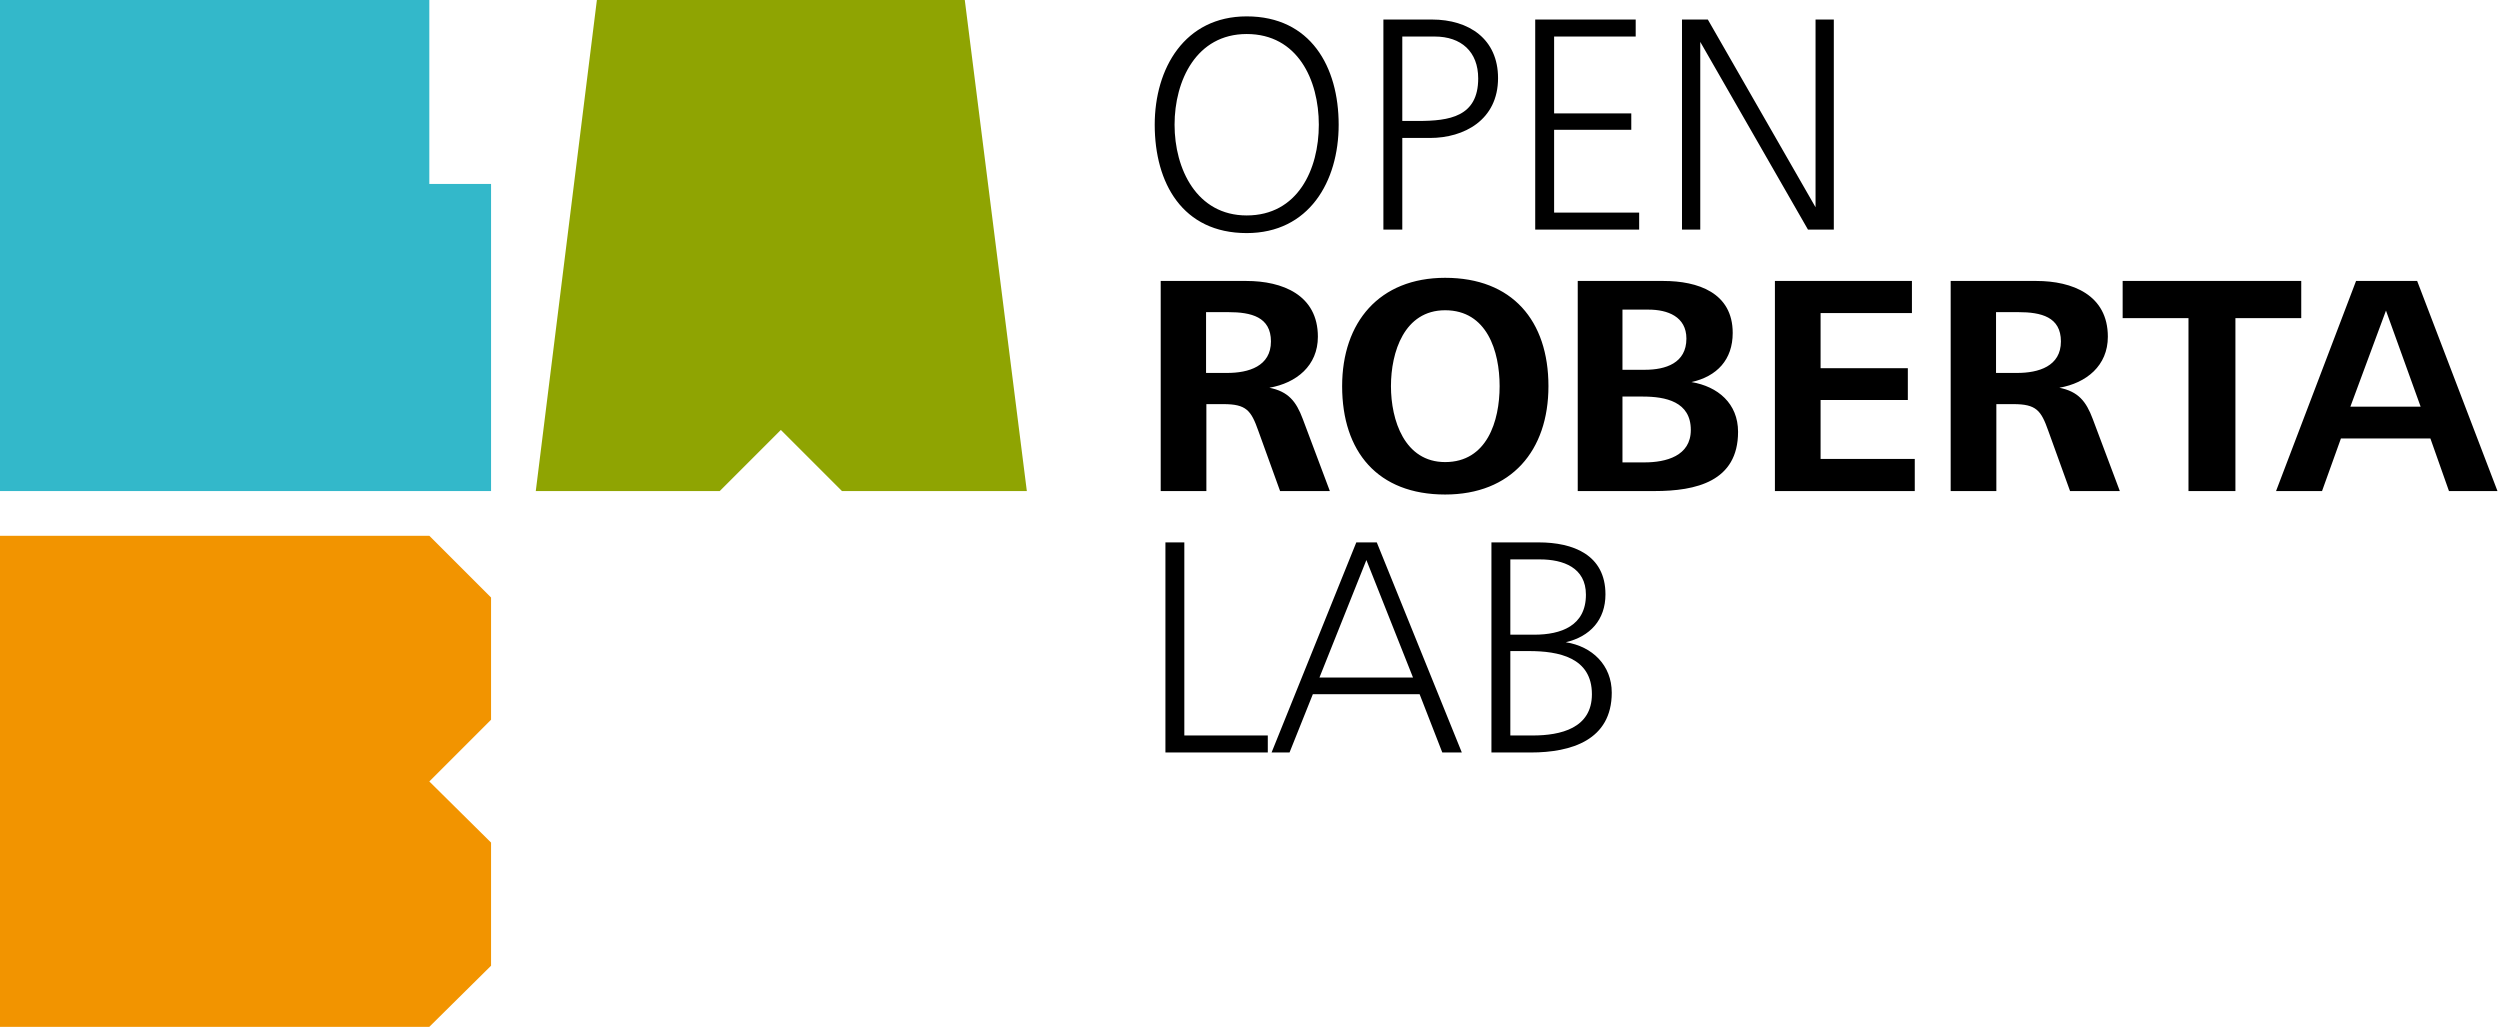
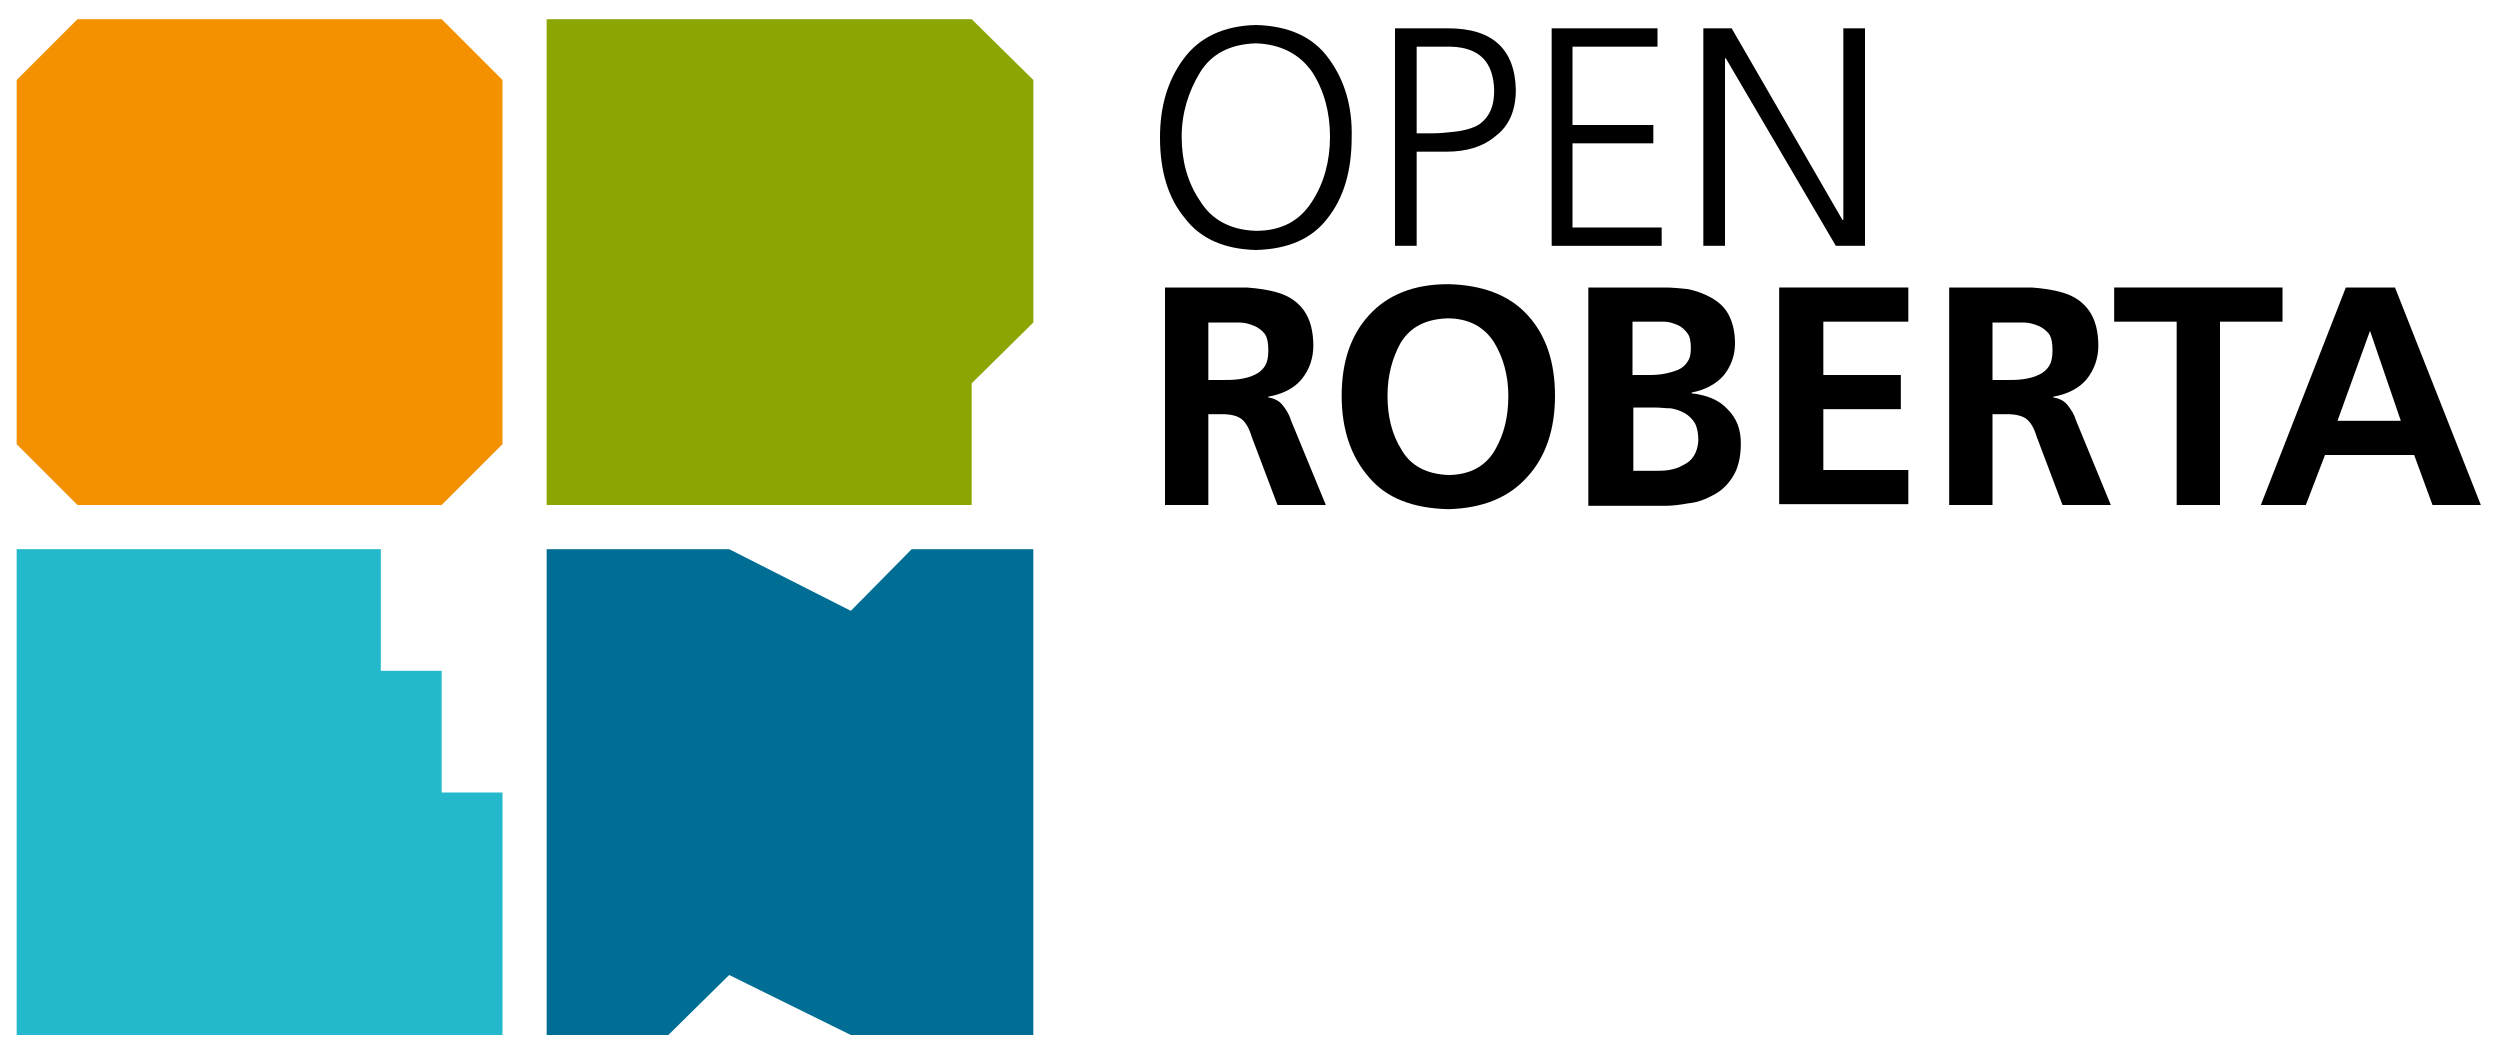
- <svg xmlns="http://www.w3.org/2000/svg" version="1.1" id="Ebene_1" x="0px" y="0px" viewBox="0 0 793.7 326" style="enable-background:new 0 0 793.7 326;" xml:space="preserve">
+ <svg xmlns="http://www.w3.org/2000/svg" version="1.1" id="Ebene_1" x="0px" y="0px" viewBox="0 0 300 126" style="enable-background:new 0 0 300 126;" xml:space="preserve">
  <style type="text/css">
- 	.st0{fill:#8FA402;}
- 	.st1{fill:#33B8CA;}
- 	.st2{fill:#F29400;}
+ 	.st0{fill:#F39100;}
+ 	.st1{fill:#24B8CD;}
+ 	.st2{fill:#006D94;}
+ 	.st3{fill:#8DA502;}
</style>
  <g>
-     <path d="M505.4,220.4c0,10.8-9.9,13.1-18.8,13.1h-7.1v-26.8h5.9C494.8,206.7,505.4,208.7,505.4,220.4 M503.5,188.8   c0,9.9-7.9,12.7-16.4,12.7h-7.6v-23.9h9.4C496.3,177.6,503.5,180.2,503.5,188.8 M511.7,219.9c0-8.7-6.2-14.7-14.6-16   c7.7-1.8,12.6-7.1,12.6-15.2c0-12.6-10.3-16.5-21.2-16.5h-15v66.7H486C498.8,238.9,511.7,235,511.7,219.9 M448.6,215.1h-29.7   l14.9-37.3L448.6,215.1z M464.1,238.9l-27-66.7h-6.5l-26.9,66.7h5.7l7.4-18.5h33.9l7.2,18.5H464.1z M402.5,238.9v-5.4H376v-61.3h-6   v66.7H402.5z" />
-     <path d="M768.5,129.1h-22.3l11.3-30.5L768.5,129.1z M792.9,155.9l-25.5-66.7H748l-25.4,66.7h14.6l6-16.7h28.4l5.9,16.7H792.9z    M730.6,101V89.2h-56.7V101h20.9v54.9h14.9V101H730.6z M654.3,108.4c0,7.9-7.1,10-13.9,10h-6.7V99.1h7.1   C648,99.1,654.3,100.6,654.3,108.4 M673,155.9l-8.6-22.9c-2.1-5.6-4.6-8.7-10.6-9.9c8.6-1.5,15.4-7,15.4-16.2   c0-13.3-11.3-17.7-22.7-17.7h-27.2v66.7h14.5v-27.6h5.4c7.3,0,8.8,2,11.1,8.5l6.9,19.1H673z M607.9,155.9v-10.2H578V127h27.7v-10.1   H578V99.4h29V89.2h-43.5v66.7H607.9z M536.8,136.5c0,8.3-7.9,10.3-14.7,10.3h-7v-20.9h6.4C528.8,125.9,536.8,127.5,536.8,136.5    M535.4,107.5c0,7.8-6.6,9.9-13.2,9.9h-7.1V98.3h8.3C529.4,98.3,535.4,100.5,535.4,107.5 M551.8,137.1c0-9-6.4-14.4-14.8-15.8   c8.1-1.8,13.1-7.1,13.1-15.6c0-12.8-11.1-16.5-22-16.5h-27.2v66.7h24.4C538.4,155.9,551.8,152.9,551.8,137.1 M476.1,122.6   c0,11.1-4,24.1-17.3,24.1c-12.9,0-17.2-13.3-17.2-24.1c0-10.8,4.2-24.1,17.2-24.1C472.1,98.5,476.1,111.5,476.1,122.6 M491.6,122.6   c0-20.8-11.5-34.4-32.8-34.4c-20.9,0-32.7,14.1-32.7,34.4c0,20.8,11.3,34.4,32.7,34.4C479.8,157,491.6,143.1,491.6,122.6    M403.5,108.4c0,7.9-7.1,10-13.9,10h-6.7V99.1h7.1C397.2,99.1,403.5,100.6,403.5,108.4 M422.2,155.9l-8.6-22.9   c-2.1-5.6-4.6-8.7-10.6-9.9c8.6-1.5,15.4-7,15.4-16.2c0-13.3-11.3-17.7-22.7-17.7h-27.2v66.7H383v-27.6h5.4c7.3,0,8.8,2,11.1,8.5   l6.9,19.1H422.2z" />
-     <path d="M582.2,72.9V6.2h-5.8v59.6L542.2,6.2H534v66.7h5.8V13.3L574,72.9H582.2z M520.4,72.9v-5.4h-27V41.2h24.5V36h-24.5V11.6   h25.9V6.2h-31.9v66.7H520.4z M469.3,24.9c0,12.2-9.2,13.5-19.1,13.5h-5V11.6h10.3C463.9,11.6,469.3,16.4,469.3,24.9 M475.6,24.8   c0-12.4-9.2-18.6-21-18.6h-15.4v66.7h6V43.8h8.8C464.8,43.8,475.6,38.1,475.6,24.8 M418.7,39.6c0,14.2-6.7,28.8-22.9,28.8   c-15.9,0-22.9-14.8-22.9-28.8s6.9-28.8,22.9-28.8C412,10.8,418.7,25.4,418.7,39.6 M425,39.6c0-18.4-8.9-34.4-29.2-34.4   c-19.7,0-29.2,16.5-29.2,34.4c0,18.5,8.8,34.4,29.2,34.4C415.6,74,425,57.6,425,39.6" />
+     <g>
+       <path d="M139.2,16.5c0-3.7,0.9-6.8,2.8-9.4c1.9-2.6,4.8-4,8.7-4.1c3.9,0.1,6.9,1.4,8.8,4.1c1.9,2.6,2.8,5.8,2.7,9.4    c0,4.1-1,7.3-2.9,9.7c-1.9,2.5-4.8,3.7-8.6,3.8c-3.7-0.1-6.6-1.3-8.5-3.8C140.2,23.8,139.2,20.6,139.2,16.5z M150.7,5.2    c-3,0.1-5.3,1.2-6.7,3.5c-1.4,2.3-2.2,4.9-2.2,7.7c0,2.9,0.7,5.5,2.2,7.7c1.4,2.3,3.7,3.5,6.7,3.6c3.1,0,5.3-1.2,6.8-3.6    c1.4-2.2,2.1-4.8,2.1-7.7c0-2.9-0.7-5.5-2.1-7.7C156,6.5,153.7,5.3,150.7,5.2z" />
+       <path d="M167.4,3.4h6.4c5.3,0,8,2.5,8.1,7.4c0,2.4-0.8,4.3-2.4,5.5c-1.5,1.3-3.5,1.9-5.9,1.9H170v11.3h-2.6V3.4z M170,16h1.8    c1,0,1.9-0.1,2.8-0.2c0.9-0.1,1.7-0.3,2.4-0.6c0.7-0.3,1.3-0.9,1.7-1.6c0.4-0.7,0.6-1.6,0.6-2.8c-0.1-3.4-1.8-5.1-5.2-5.2H170V16z    " />
+       <path d="M186.1,3.4h12.8v2.2h-10.2V15h9.7v2.2h-9.7v10.1h10.7v2.2h-13.2V3.4z" />
+       <path d="M204.5,3.4h3.3l13.3,23h0.1v-23h2.6v26.1h-3.5L207.1,7H207v22.5h-2.6V3.4z" />
+     </g>
+     <g>
+       <path d="M139.7,34.5h5.6c1.4,0,2.9,0,4.3,0c1.4,0.1,2.8,0.3,4,0.7c1.2,0.4,2.2,1.1,2.9,2.1c0.7,1,1.1,2.4,1.1,4.2    c0,1.5-0.5,2.9-1.4,4c-0.9,1.1-2.3,1.8-4,2.1v0.1c0.7,0.1,1.3,0.4,1.7,0.9s0.8,1.1,1,1.8l4.2,10.2h-5.8l-3.1-8.2    c-0.3-1-0.7-1.7-1.2-2.1c-0.5-0.4-1.3-0.6-2.4-0.6H145v10.9h-5.2V34.5z M145,45.6h1.7c0.7,0,1.3,0,2-0.1c0.6-0.1,1.2-0.2,1.8-0.5    c0.5-0.2,1-0.6,1.3-1.1c0.3-0.5,0.4-1.1,0.4-1.9c0-0.8-0.1-1.4-0.4-1.9c-0.3-0.4-0.8-0.8-1.3-1c-0.5-0.2-1.1-0.4-1.8-0.4    c-0.7,0-1.3,0-2,0H145V45.6z" />
+       <path d="M161,47.5c0-4.1,1.1-7.3,3.3-9.7c2.2-2.4,5.3-3.7,9.5-3.7c4.1,0.1,7.3,1.3,9.5,3.7c2.2,2.4,3.3,5.6,3.3,9.7    c0,4-1.1,7.3-3.3,9.7c-2.2,2.5-5.4,3.8-9.5,3.9c-4.2-0.1-7.4-1.3-9.5-3.8C162.1,54.8,161,51.5,161,47.5z M166.5,47.5    c0,2.4,0.5,4.6,1.7,6.5c1.1,1.9,3,2.9,5.6,3c1.3,0,2.5-0.3,3.4-0.8c0.9-0.5,1.7-1.3,2.2-2.2c1.1-1.9,1.6-4,1.6-6.5    c0-2.4-0.6-4.6-1.7-6.4c-1.2-1.9-3.1-2.9-5.6-2.9c-2.6,0.1-4.4,1-5.6,2.9C167.1,42.9,166.5,45,166.5,47.5z" />
+       <path d="M190.7,34.5h9.1c0.9,0,1.8,0.1,2.8,0.2c0.9,0.2,1.8,0.5,2.7,1c0.9,0.5,1.6,1.1,2.1,2c0.5,0.9,0.8,2.1,0.8,3.5    c0,1.5-0.5,2.8-1.4,3.9c-0.9,1-2.2,1.7-3.8,2v0.1c1.8,0.2,3.3,0.8,4.3,1.9c1.1,1.1,1.6,2.4,1.6,4.1c0,1.6-0.3,2.9-0.9,3.9    c-0.6,1-1.4,1.8-2.4,2.3c-0.9,0.5-1.9,0.9-3,1c-1.1,0.2-2,0.3-2.9,0.3h-9.1V34.5z M195.9,45h2.1c1.2,0,2.3-0.2,3.3-0.6    c0.5-0.2,0.9-0.5,1.2-1c0.3-0.4,0.4-0.9,0.4-1.6c0-0.8-0.1-1.4-0.4-1.8c-0.3-0.4-0.7-0.8-1.2-1c-0.5-0.2-1-0.4-1.6-0.4    c-0.6,0-1.2,0-1.8,0h-2V45z M195.9,56.5h2.5c0.6,0,1.3,0,1.9-0.1c0.6-0.1,1.2-0.3,1.7-0.6c1.1-0.5,1.7-1.5,1.8-2.9    c0-0.8-0.1-1.5-0.4-2.1c-0.3-0.5-0.7-0.9-1.2-1.2c-0.5-0.3-1.1-0.5-1.7-0.6c-0.6,0-1.3-0.1-2-0.1h-2.5V56.5z" />
+       <path d="M213.6,34.5H229v4.1h-10.2V45h9.3v4.1h-9.3v7.3H229v4.1h-15.5V34.5z" />
+       <path d="M233.9,34.5h5.6c1.4,0,2.9,0,4.3,0c1.4,0.1,2.8,0.3,4,0.7c1.2,0.4,2.2,1.1,2.9,2.1c0.7,1,1.1,2.4,1.1,4.2    c0,1.5-0.5,2.9-1.4,4c-0.9,1.1-2.3,1.8-4,2.1v0.1c0.7,0.1,1.3,0.4,1.7,0.9s0.8,1.1,1,1.8l4.2,10.2h-5.8l-3.1-8.2    c-0.3-1-0.7-1.7-1.2-2.1c-0.5-0.4-1.3-0.6-2.4-0.6h-1.7v10.9h-5.2V34.5z M239.1,45.6h1.7c0.7,0,1.3,0,2-0.1    c0.6-0.1,1.2-0.2,1.8-0.5c0.5-0.2,1-0.6,1.3-1.1c0.3-0.5,0.4-1.1,0.4-1.9c0-0.8-0.1-1.4-0.4-1.9c-0.3-0.4-0.8-0.8-1.3-1    c-0.5-0.2-1.1-0.4-1.8-0.4c-0.7,0-1.3,0-2,0h-1.7V45.6z" />
+       <path d="M261.2,38.6h-7.5v-4.1h20.2v4.1h-7.5v22h-5.2V38.6z" />
+       <path d="M281.5,34.5h5.9l10.3,26.1h-5.8l-2.2-6H279l-2.3,6h-5.4L281.5,34.5z M284.4,39.7L284.4,39.7l-3.9,10.8h7.6L284.4,39.7z" />
+     </g>
+     <polygon class="st0" points="60.3,9.6 53,2.3 9.3,2.3 2,9.6 2,53.3 9.3,60.6 53,60.6 60.3,53.3  " />
+     <polygon class="st1" points="2,124.2 60.3,124.2 60.3,95.1 53,95.1 53,80.5 45.7,80.5 45.7,65.9 2,65.9  " />
+     <polygon class="st2" points="124,65.9 109.4,65.9 102.1,73.3 87.5,65.9 65.6,65.9 65.6,124.2 80.2,124.2 87.5,117 102.1,124.2    124,124.2  " />
+     <polygon class="st3" points="124,38.7 124,9.6 116.6,2.3 65.6,2.3 65.6,60.6 116.6,60.6 116.6,46  " />
  </g>
-   <polygon class="st0" points="306.3,0 189.5,0 170.1,155.9 228.5,155.9 247.9,136.5 267.3,155.9 326,155.9 " />
-   <polygon class="st1" points="0,0 0,155.9 155.9,155.9 155.9,58.4 136.3,58.4 136.3,0 " />
-   <polygon class="st2" points="0,170.1 0,326 136.3,326 155.9,306.6 155.9,267.5 136.3,248.1 155.9,228.5 155.9,189.7 136.3,170.1 " />
</svg>
